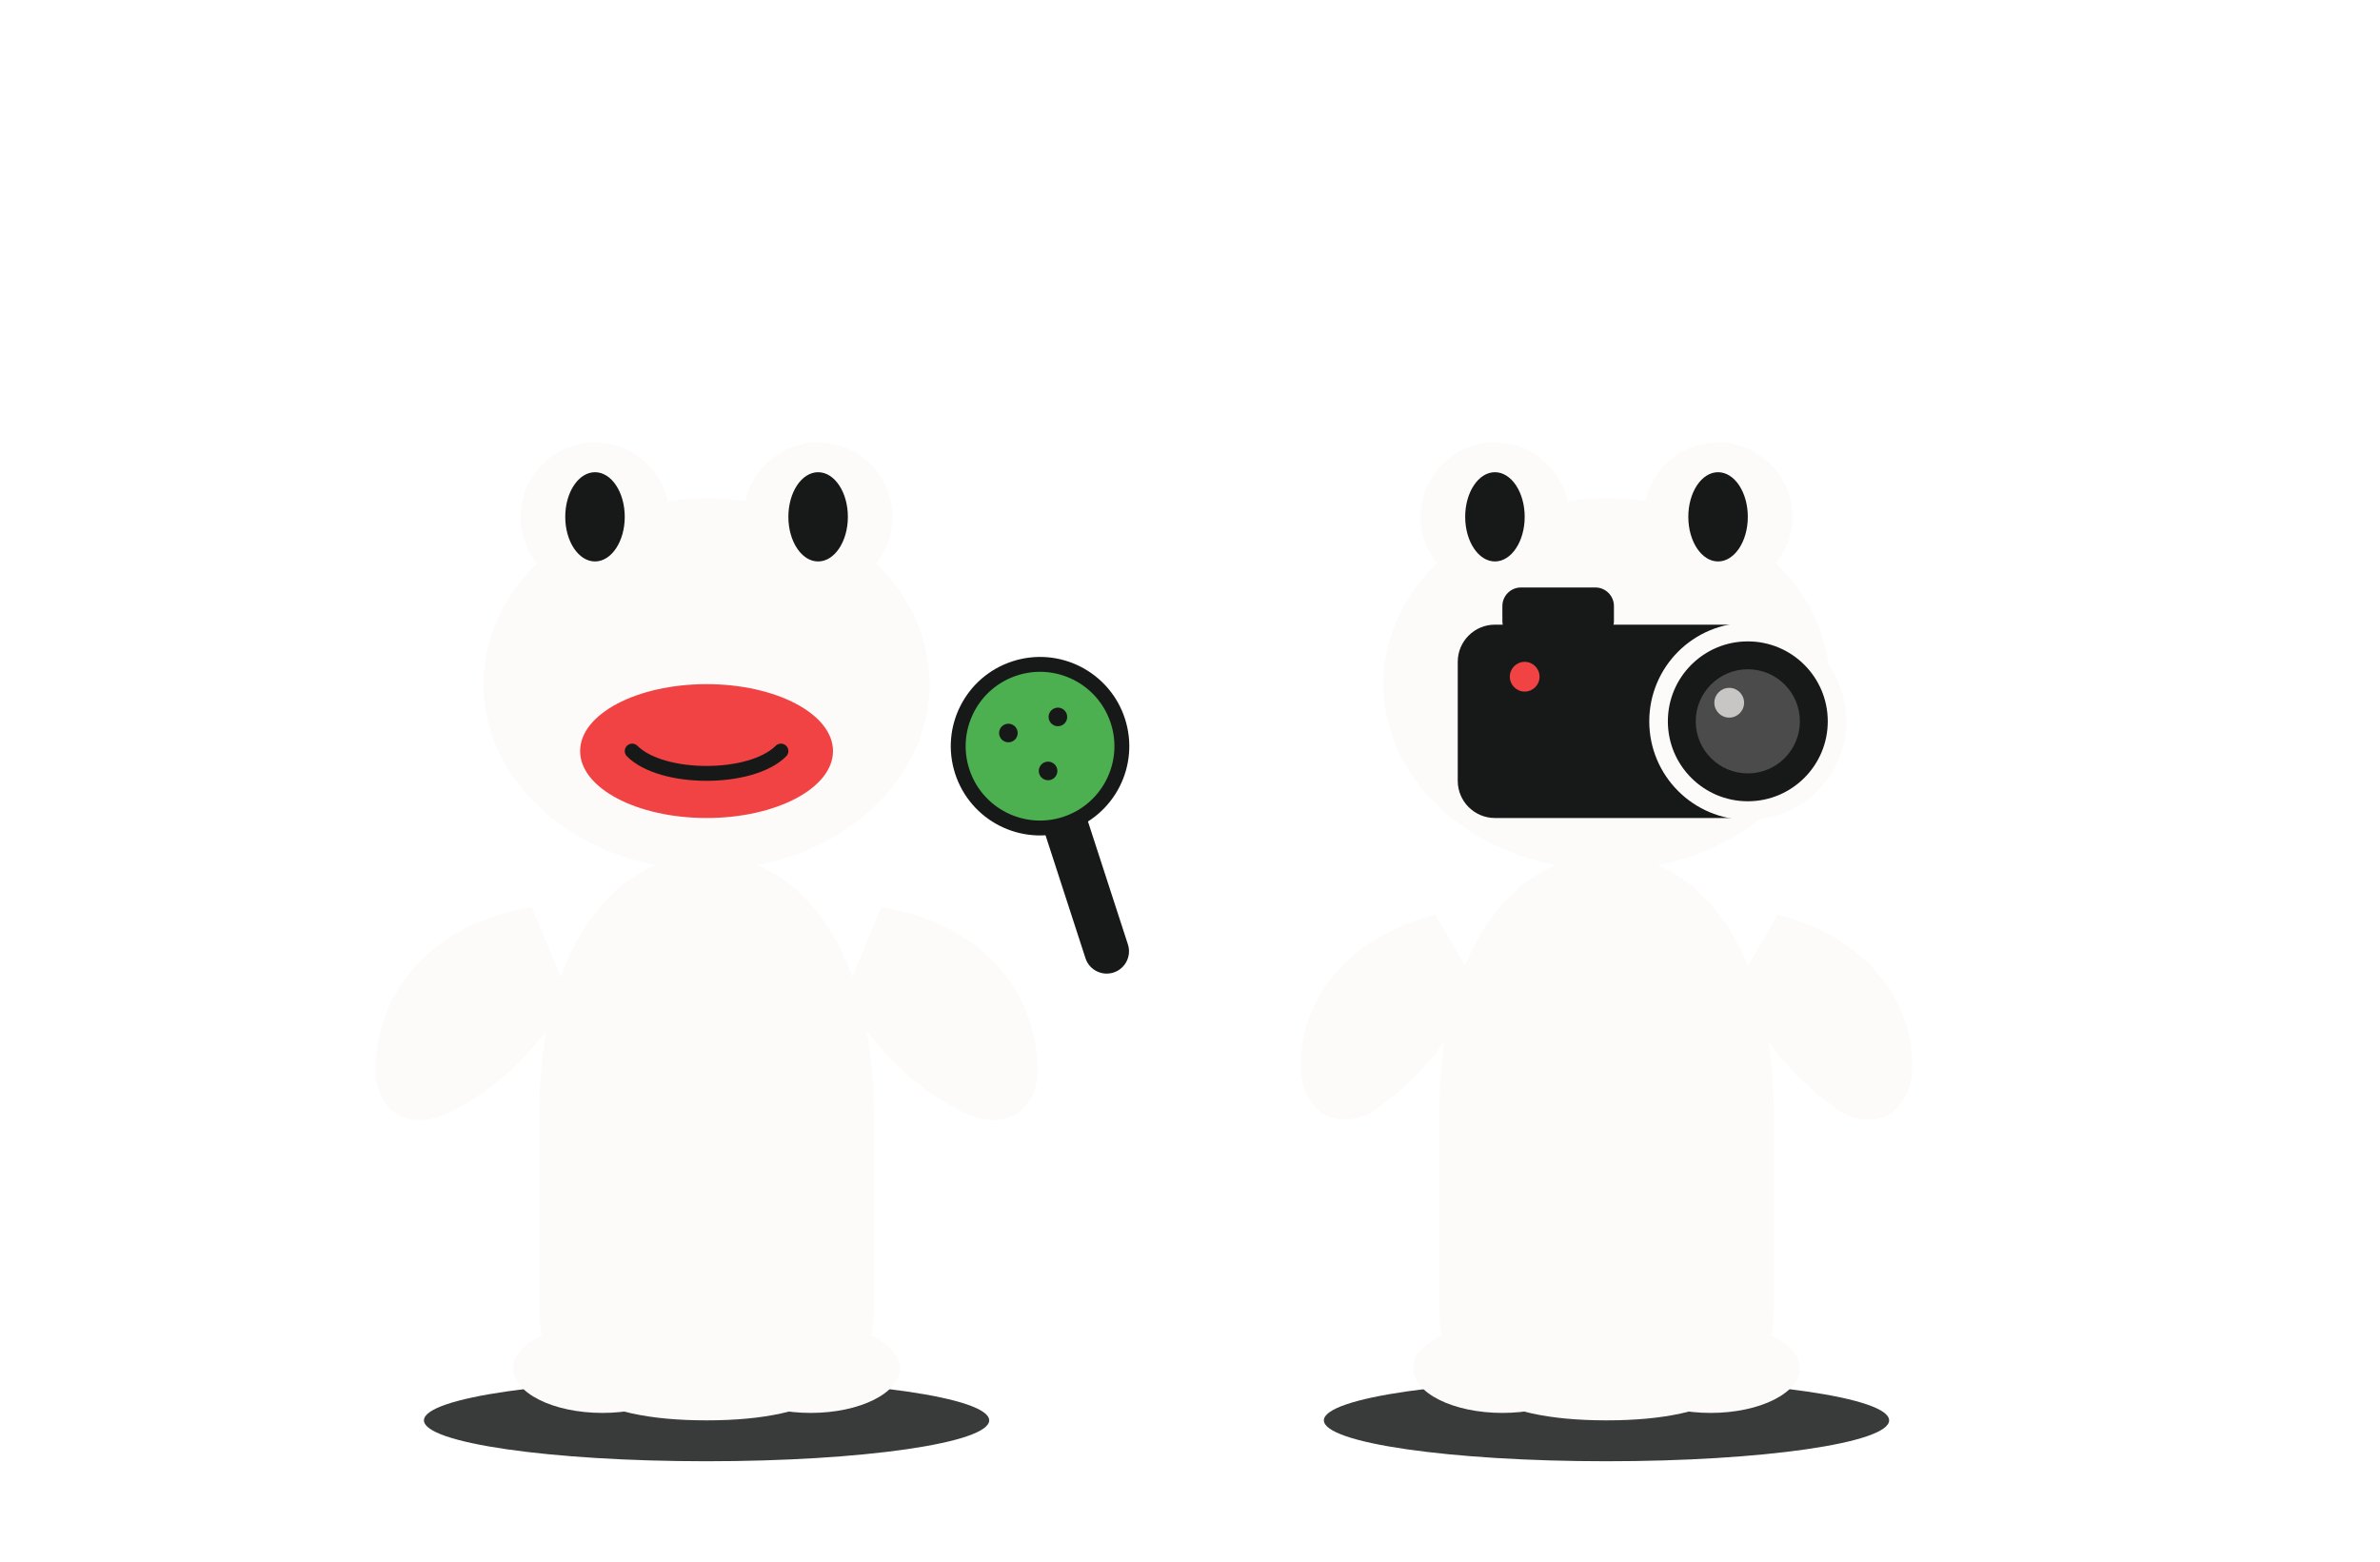
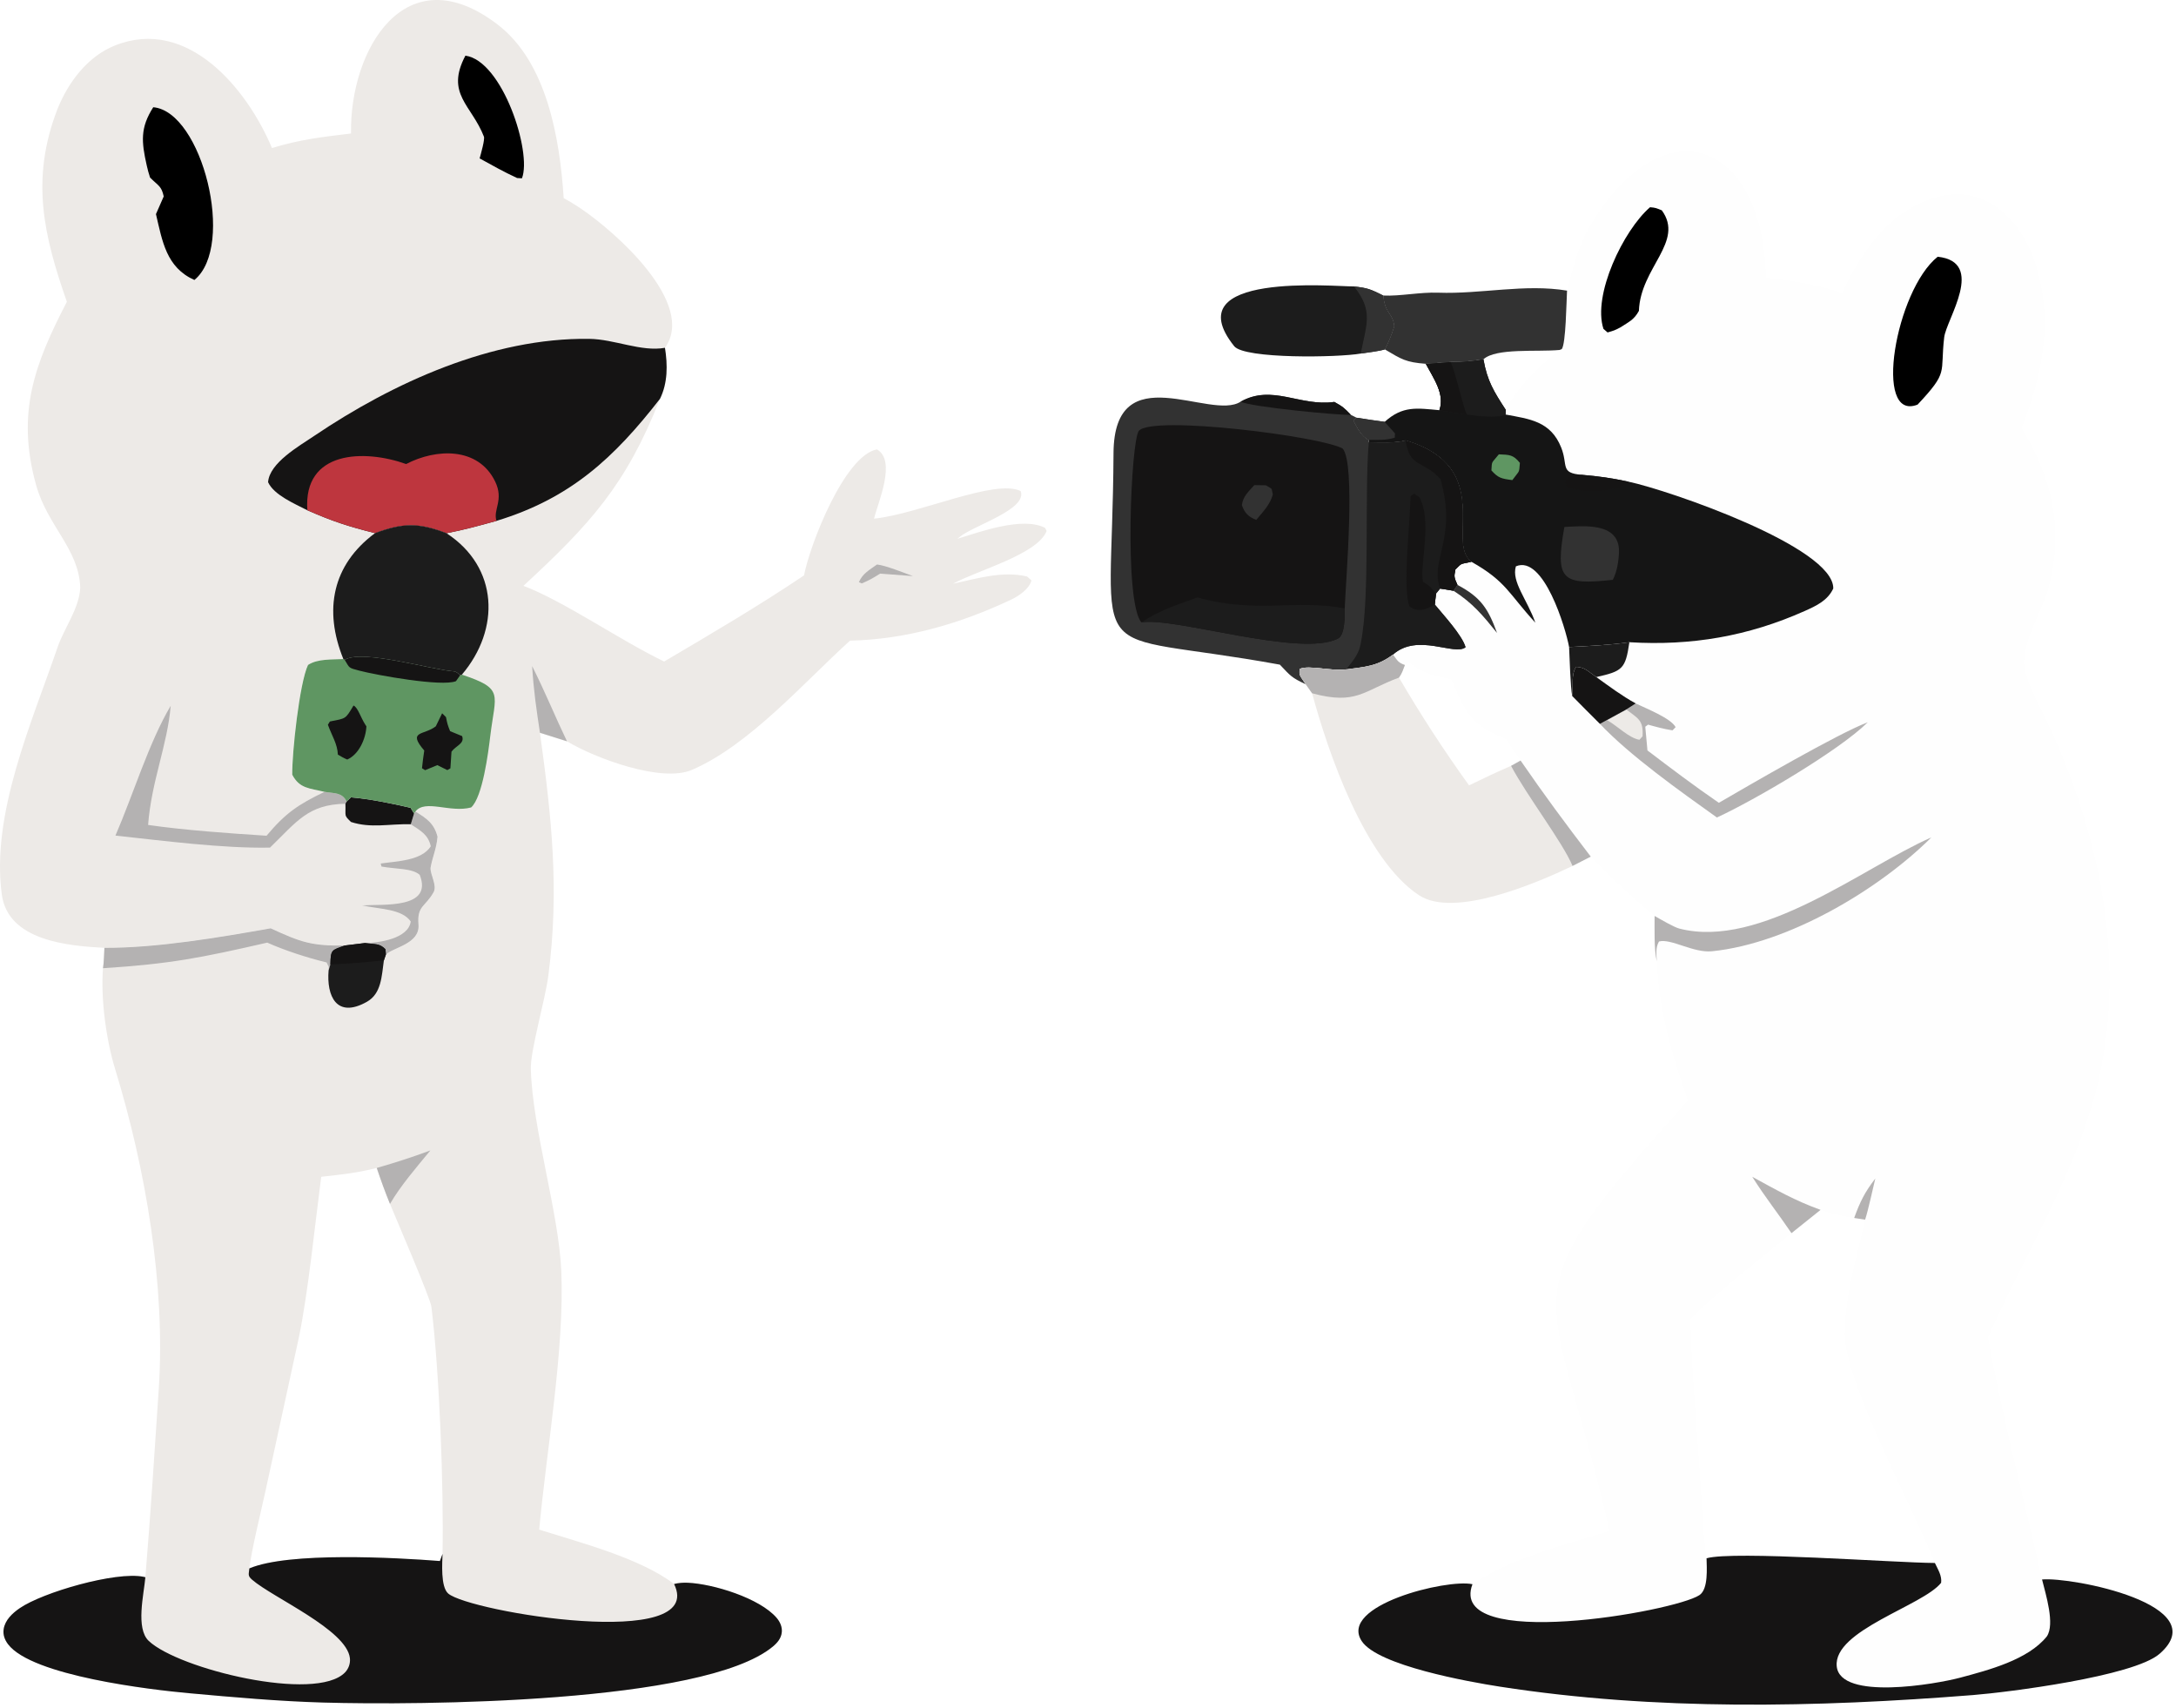
- <svg xmlns="http://www.w3.org/2000/svg" width="640" height="420" viewBox="0 0 640 420" fill="none">
-   <g id="sapo-reporter">
-     <ellipse cx="190" cy="382" rx="76" ry="11" fill="#171918" fill-opacity="0.85" />
-     <path d="M145 300c0-45 20-70 45-70s45 25 45 70v52c0 20-14 30-45 30s-45-10-45-30v-52z" fill="#FDFBFA" />
-     <ellipse cx="162" cy="368" rx="24" ry="12" fill="#FDFBFA" />
-     <ellipse cx="218" cy="368" rx="24" ry="12" fill="#FDFBFA" />
-     <ellipse cx="190" cy="184" rx="60" ry="50" fill="#FDFBFA" />
-     <circle cx="160" cy="139" r="20" fill="#FDFBFA" />
-     <circle cx="220" cy="139" r="20" fill="#FDFBFA" />
-     <ellipse cx="160" cy="139" rx="8" ry="12" fill="#171918" />
-     <ellipse cx="220" cy="139" rx="8" ry="12" fill="#171918" />
-     <ellipse cx="190" cy="202" rx="34" ry="18" fill="#F14343" />
-     <path d="M170 202c8 8 32 8 40 0" stroke="#171918" stroke-width="4" stroke-linecap="round" />
-     <path d="M143 244c-26 4-42 22-42 44 0 10 8 16 18 12 14-6 26-18 34-32" fill="#FDFBFA" />
-     <path d="M237 244c26 4 42 22 42 44 0 10-8 16-18 12-14-6-26-18-34-32" fill="#FDFBFA" />
-     <g transform="rotate(-18 284 214)">
-       <rect x="278" y="206" width="12" height="58" rx="6" fill="#171918" />
-       <circle cx="284" cy="200" r="22" fill="#4CAF50" />
-       <circle cx="284" cy="200" r="22" stroke="#171918" stroke-width="4" />
-       <circle cx="277" cy="194" r="2.5" fill="#171918" />
-       <circle cx="291" cy="194" r="2.5" fill="#171918" />
-       <circle cx="284" cy="207" r="2.5" fill="#171918" />
-     </g>
-   </g>
-   <g id="sapo-camera">
-     <ellipse cx="432" cy="382" rx="76" ry="11" fill="#171918" fill-opacity="0.85" />
-     <path d="M387 300c0-45 20-70 45-70s45 25 45 70v52c0 20-14 30-45 30s-45-10-45-30v-52z" fill="#FDFBFA" />
-     <ellipse cx="404" cy="368" rx="24" ry="12" fill="#FDFBFA" />
-     <ellipse cx="460" cy="368" rx="24" ry="12" fill="#FDFBFA" />
-     <ellipse cx="432" cy="184" rx="60" ry="50" fill="#FDFBFA" />
-     <circle cx="402" cy="139" r="20" fill="#FDFBFA" />
-     <circle cx="462" cy="139" r="20" fill="#FDFBFA" />
-     <ellipse cx="402" cy="139" rx="8" ry="12" fill="#171918" />
-     <ellipse cx="462" cy="139" rx="8" ry="12" fill="#171918" />
-     <ellipse cx="432" cy="202" rx="30" ry="16" fill="#F14343" />
-     <path d="M415 202c7 7 27 7 34 0" stroke="#171918" stroke-width="4" stroke-linecap="round" />
-     <path d="M386 246c-24 6-38 24-36 44 2 10 10 14 19 9 12-8 22-20 28-34" fill="#FDFBFA" />
-     <path d="M478 246c24 6 38 24 36 44-2 10-10 14-19 9-12-8-22-20-28-34" fill="#FDFBFA" />
-     <g>
-       <rect x="392" y="168" width="86" height="52" rx="10" fill="#171918" />
-       <rect x="404" y="158" width="30" height="14" rx="5" fill="#171918" />
-       <circle cx="470" cy="194" r="24" fill="#171918" stroke="#FDFBFA" stroke-width="5" />
-       <circle cx="470" cy="194" r="14" fill="#4B4B4B" />
-       <circle cx="465" cy="189" r="4" fill="#FDFBFA" fill-opacity="0.7" />
-       <circle cx="410" cy="182" r="4" fill="#F14343" />
-     </g>
-   </g>
+ <svg xmlns="http://www.w3.org/2000/svg" width="460" height="361" viewBox="0 0 460 361" fill="none">
+   <path d="M331.266 61.428C332.416 57.032 333.599 52.157 335.861 48.248C351.094 21.917 372.695 29.186 373.319 58.691C379.324 59.424 383.529 60.021 389.393 61.898C393.554 53.311 398.827 45.277 408.233 42.023C419.262 38.206 427.481 46.309 430.459 56.3C434.083 68.464 431.696 79.103 427.367 90.486C433.54 100.695 436.198 110.945 433.41 122.735C432.357 128.356 428.001 134.165 427.871 139.839C427.79 143.249 430.996 148.852 432.477 151.963C444.026 176.313 449.907 204.285 442.979 230.915C438.308 248.848 427.877 265.512 420.255 282.684C423.173 299.047 428.001 317.425 431.685 333.844C437.923 333.253 468.487 339.211 456.503 349.575C450.986 354.344 424.334 357.703 417.097 358.273C383.936 360.899 350.036 361.615 317.086 356.498C310.467 355.473 291.275 352.044 287.868 346.872C282.888 339.325 305.851 333.665 311.276 334.843C319.359 329.373 330.81 326.465 340.26 323.594C327.876 268.984 317.303 276.657 356.822 232.574C353.275 222.54 350.779 213.844 350.231 203.141C349.635 200.603 349.786 196.331 349.776 193.597C344.606 189.328 340.971 185.836 336.284 181.06L332.422 183.033C324.784 186.687 307.392 194.125 299.954 189.207C288.519 181.645 280.777 159.126 277.376 146.536L276.02 144.624C272.998 143.204 272.863 142.911 270.563 140.484C228.086 132.738 235.139 142.675 235.394 95.788C235.507 74.957 255.905 89.05 262.263 84.899C269 81.141 274.783 85.982 282.079 84.951C283.886 85.965 284.141 86.19 285.578 87.686L286.783 88.292C288.757 88.612 290.737 88.902 292.717 89.162C296.553 85.71 299.509 86.268 304.283 86.698C305.509 83.316 303.008 79.905 301.413 76.892L306.692 76.51C309.507 76.473 310.809 76.365 313.592 75.942C314.417 80.55 315.757 82.684 318.312 86.626C321.502 80.917 324.816 77.963 329.698 73.967L330.154 73.787C331.017 72.692 331.141 63.695 331.266 61.428ZM378.717 260.644C373.157 265.216 362.095 273.85 357.338 278.768C357.658 291.783 359.025 304.963 359.752 317.973C359.958 321.614 360.186 325.792 360.761 329.362C366.441 327.734 400.427 330.306 409.031 330.355C404.561 318.966 390.006 292.271 389.984 281.969C389.968 274.026 392.577 265.527 394.281 257.788L391.964 257.435C389.057 256.928 387.646 256.643 384.863 255.722L378.717 260.644ZM348.815 43.801C343.168 48.674 336.626 62.362 338.964 69.507L339.837 70.266C341.074 69.904 341.378 69.831 342.555 69.191C344.345 68.035 345.463 67.564 346.461 65.704C346.765 56.547 356.15 51.108 351.3 44.455C350.182 44.017 350.041 43.895 348.815 43.801ZM310.554 165.997C313.484 164.559 316.435 163.184 319.424 161.874L321.442 160.746L318.437 156.263C310.901 153.246 309.892 150.773 306.811 143.574C303.209 142.87 301.327 142.478 298.305 140.373L297.86 140.06L296.992 140.564C296.537 141.715 296.444 142.198 295.745 143.223C300.307 151.05 305.254 158.65 310.554 165.997ZM409.622 54.264C400.715 61.367 395.892 89.262 405.374 85.518C412.025 78.412 410.089 79.083 410.995 71.308C411.434 67.504 419.891 55.379 409.622 54.264Z" fill="#FEFEFE" />
+   <path d="M348.815 43.801C343.168 48.674 336.626 62.362 338.964 69.507L339.837 70.266C341.074 69.904 341.378 69.831 342.555 69.191C344.345 68.035 345.463 67.564 346.461 65.704C346.765 56.547 356.15 51.108 351.3 44.455C350.182 44.017 350.041 43.895 348.815 43.801Z" fill="black" />
+   <path d="M409.622 54.264C400.715 61.367 395.892 89.262 405.374 85.518C412.025 78.412 410.089 79.083 410.995 71.308C411.434 67.504 419.891 55.379 409.622 54.264Z" fill="black" />
+   <path d="M262.263 84.898C269 81.14 274.783 85.981 282.079 84.95C283.886 85.964 284.141 86.189 285.578 87.685L286.783 88.291L286.153 88.91C286.859 90.297 287.857 92.287 289.354 92.971V93.482C291.589 93.502 295.142 93.718 297.133 93.083C316.261 98.878 305.401 114.676 311.053 118.743C308.542 119.331 309.22 118.84 307.668 120.365C307.337 121.987 307.408 122.05 308.097 123.625L307.256 124.855L304.451 124.399L303.573 125.462L303.312 127.772C305.113 129.964 309.111 134.275 309.816 136.797C307.489 138.706 299.71 133.705 294.475 138.35C291.182 140.826 288.638 140.934 284.575 141.483C281.434 141.9 276.741 140.522 274.783 141.378C274.474 142.806 275.043 143.044 276.02 144.623C272.998 143.203 272.863 142.91 270.563 140.483C228.086 132.737 235.139 142.674 235.394 95.787C235.507 74.956 255.905 89.049 262.263 84.898Z" fill="#323232" />
+   <path d="M289.354 93.483C291.589 93.503 295.142 93.719 297.133 93.084C316.261 98.879 305.401 114.677 311.053 118.744C308.542 119.332 309.22 118.841 307.668 120.366C307.337 121.988 307.408 122.051 308.097 123.626L307.256 124.856L304.451 124.4L303.572 125.463L303.312 127.773C305.113 129.965 309.111 134.276 309.816 136.799C307.489 138.707 299.71 133.706 294.475 138.351C291.182 140.827 288.638 140.935 284.575 141.484C285.85 139.875 287.162 138.399 287.58 136.377L287.656 135.991C289.679 126.112 288.399 104.829 289.354 93.483Z" fill="#1C1C1C" />
+   <path d="M297.133 93.084C316.261 98.879 305.401 114.677 311.053 118.744C308.542 119.332 309.22 118.841 307.668 120.366C307.337 121.988 307.408 122.051 308.097 123.626L307.256 124.856L304.451 124.4C302.14 118.325 308.151 113.95 304.506 101.257C300.773 97.139 298.034 99.032 297.133 93.084Z" fill="#151414" />
+   <path d="M303.312 127.773C301.375 128.933 299.889 129.443 297.974 128.2C296.444 124.565 298.088 110.361 298.191 104.893L298.929 104.33L300.063 105.088C302.802 110.099 300.144 119.203 300.795 122.951C302.325 123.872 302.406 124.056 303.572 125.463L303.312 127.773Z" fill="#151414" />
+   <path d="M262.263 84.898C269 81.14 274.783 85.981 282.08 84.95C283.886 85.964 284.141 86.189 285.578 87.685C283.116 87.805 264.405 86.019 262.263 84.898Z" fill="#151414" />
+   <path d="M241.296 131.554C237.564 127.327 239.083 92.914 240.764 91.045C243.764 87.724 279.356 92.228 283.848 94.818C286.609 98.111 284.521 122.348 284.271 128.591C284.282 130.397 284.304 134.185 282.872 134.945C275.082 139.069 248.088 130.311 241.296 131.554Z" fill="#151414" />
+   <path d="M253.127 126.272C265.355 129.742 273.883 126.609 284.271 128.592C284.282 130.398 284.304 134.186 282.872 134.945C275.082 139.069 248.088 130.312 241.296 131.555C245.272 128.896 248.663 127.912 253.127 126.272Z" fill="#1C1C1C" />
+   <path d="M265.159 102.537L267.595 102.572C269.12 103.55 268.691 102.891 269.071 104.506C268.528 106.619 266.971 108.197 265.566 109.888C263.895 109.238 263.038 108.361 262.528 106.727C262.832 104.829 263.857 104.014 265.159 102.537Z" fill="#323232" />
+   <path d="M360.761 329.362C366.44 327.734 400.427 330.306 409.03 330.354C409.709 331.803 410.533 333.035 410.349 334.543C406.508 339.405 387.499 344.593 388.281 352.206C389.024 359.482 409.269 355.971 414.396 354.593C420.309 353.009 428.723 350.838 432.693 345.879C434.451 343.269 432.46 336.996 431.684 333.844C437.923 333.252 468.486 339.21 456.503 349.574C450.986 354.343 424.334 357.702 417.097 358.272C383.935 360.898 350.036 361.614 317.085 356.498C310.467 355.472 291.274 352.043 287.867 346.872C282.887 339.324 305.851 333.664 311.275 334.842C305.861 349.113 354.001 340.67 359.263 337.143C361.189 335.851 360.788 331.288 360.761 329.362Z" fill="#151414" />
+   <path d="M306.692 76.51C309.507 76.473 310.809 76.365 313.592 75.942C314.417 80.55 315.756 82.684 318.312 86.626L318.279 87.615C323.308 88.562 327.805 88.992 330.035 94.6C331.537 98.377 329.72 99.984 334.358 100.351C338.226 100.696 340.472 101.011 344.264 101.808C352.661 103.58 387.689 115.612 387.548 124.383C386.371 126.934 383.957 128.051 381.505 129.146C369.522 134.489 357.533 136.536 344.443 135.742C340.043 136.357 336.127 136.53 331.7 136.761C331.011 132.892 326.329 117.172 320.454 119.705C319.472 122.963 322.836 126.683 324.566 131.605C318.93 125.508 318.463 122.908 311.053 118.744C305.401 114.677 316.261 98.879 297.133 93.084C295.142 93.718 291.589 93.503 289.354 93.482V92.972C287.857 92.287 286.859 90.298 286.153 88.911L286.783 88.292C288.757 88.612 290.737 88.902 292.717 89.162C296.553 85.71 299.509 86.268 304.283 86.698C305.509 83.315 303.008 79.904 301.413 76.892L306.692 76.51Z" fill="#151515" />
+   <path d="M306.692 76.51C309.507 76.473 310.809 76.365 313.592 75.942C314.417 80.55 315.757 82.684 318.312 86.626L318.279 87.615C316.207 88.493 312.285 87.902 310.093 87.61C308.2 87.428 306.171 87.025 304.283 86.698C305.509 83.315 303.008 79.904 301.414 76.892L306.692 76.51Z" fill="#1C1C1C" />
+   <path d="M301.414 76.892L306.692 76.51C307.929 79.509 309.388 86.439 310.093 87.61C308.2 87.428 306.171 87.025 304.283 86.698C305.509 83.315 303.008 79.904 301.414 76.892Z" fill="#151414" />
+   <path d="M334.358 100.352C338.226 100.696 340.472 101.011 344.264 101.808C341.801 104.239 334.233 104.352 331.13 102.723L330.892 101.656C332.172 100.336 332.264 100.684 334.358 100.352Z" fill="#151414" />
+   <path d="M286.783 88.293C288.757 88.613 290.737 88.903 292.717 89.163L294.898 91.61L294.844 92.519C292.929 93.082 291.345 92.962 289.354 92.972C287.857 92.288 286.859 90.299 286.153 88.912L286.783 88.293Z" fill="#323232" />
+   <path d="M330.702 111.385C334.537 111.206 342.457 110.236 342.246 116.718C342.181 118.617 341.833 120.867 340.944 122.554C330.105 123.733 328.722 122.601 330.702 111.385Z" fill="#323232" />
+   <path d="M316.853 96.027C319.104 96.128 319.885 96.088 321.301 97.835C321.1 100.135 321.312 99.268 319.706 101.476C317.341 101.181 316.69 100.998 315.279 99.427C315.42 97.279 315.214 98.097 316.853 96.027Z" fill="#5F9662" />
+   <path d="M294.475 138.351C295.43 139.653 295.549 140.058 296.992 140.564C296.537 141.715 296.444 142.198 295.744 143.223C300.307 151.05 305.254 158.65 310.554 165.997C313.484 164.559 316.435 163.184 319.424 161.874C322.755 168.186 330.382 178.107 332.422 183.033C324.784 186.687 307.392 194.125 299.954 189.208C288.519 181.645 280.777 159.126 277.376 146.536L276.02 144.624C275.043 143.045 274.474 142.807 274.783 141.378C276.741 140.523 281.434 141.901 284.575 141.484C288.638 140.935 291.182 140.827 294.475 138.351Z" fill="#EDEAE7" />
+   <path d="M294.475 138.351C295.43 139.653 295.549 140.058 296.992 140.564C296.537 141.715 296.444 142.198 295.744 143.223C288.199 145.984 286.799 149.073 277.376 146.536L276.02 144.624C275.043 143.045 274.474 142.807 274.783 141.378C276.741 140.523 281.434 141.901 284.575 141.484C288.638 140.935 291.182 140.827 294.475 138.351Z" fill="#B4B2B2" />
+   <path d="M345.788 148.684C348.045 149.772 353.204 151.799 354.224 153.689L353.567 154.37C351.604 154.05 350.285 153.686 348.403 153.162L347.806 153.602L348.267 158.616C353.318 162.45 358.119 166.088 363.359 169.682C369.961 165.851 388.655 154.976 394.839 152.665C388.774 158.66 370.856 169.157 362.947 172.789C355.249 167.292 344.627 159.776 338.226 153.007L339.712 152.194L343.797 149.959L345.788 148.684Z" fill="#B4B2B2" />
+   <path d="M343.797 149.958C346.336 151.898 347.443 152.239 347.231 155.633L346.564 156.365C344.329 155.958 342.126 153.597 339.712 152.194L343.797 149.958Z" fill="#EDEAE7" />
+   <path d="M349.775 193.597C350.953 194.26 353.849 195.968 354.994 196.263C372.212 200.705 393.846 183.331 408.287 176.995C397.232 188.001 378.136 199.404 361.927 201.06C357.967 201.464 353.307 198.327 350.703 198.994C349.943 200.345 350.177 201.541 350.231 203.141C349.634 200.603 349.786 196.331 349.775 193.597Z" fill="#B4B2B2" />
+   <path d="M332.356 147.104C332.573 144.982 332.107 142.542 333.186 140.944C335.134 141.061 335.617 141.85 337.45 143.107C340.163 145.048 342.864 147.087 345.788 148.683L343.797 149.958L339.712 152.193L338.226 153.006C336.257 151.052 334.299 149.085 332.356 147.104Z" fill="#151414" />
+   <path d="M321.442 160.746C326.422 167.978 330.924 174.063 336.284 181.06L332.422 183.033C330.382 178.107 322.755 168.186 319.424 161.874L321.442 160.746Z" fill="#B4B2B2" />
+   <path d="M331.7 136.762C336.127 136.531 340.044 136.358 344.443 135.742C343.629 141.425 342.984 141.858 337.45 143.108C335.617 141.851 335.134 141.062 333.187 140.945C332.107 142.543 332.574 144.983 332.357 147.105C331.988 145.28 331.809 138.937 331.7 136.762Z" fill="#1C1C1C" />
+   <path d="M370.422 248.736C375.576 251.536 379.324 253.715 384.863 255.722L378.717 260.643C375.874 256.453 373.254 253.204 370.422 248.736Z" fill="#B4B2B2" />
+   <path d="M308.097 123.625C313.098 126.268 314.601 128.684 316.467 133.779C313.478 130.085 311.357 127.492 307.256 124.855L308.097 123.625Z" fill="#323232" />
+   <path d="M391.964 257.435C393.255 253.921 394.14 252.1 396.434 249.094C395.876 251.374 394.959 255.717 394.281 257.788L391.964 257.435Z" fill="#B4B2B2" />
+   <path d="M74.207 28.217C73.884 10.548 85.694 -9.747 105.204 5.193C115.602 13.154 118.345 29.247 119.163 41.885C120.41 42.556 121.623 43.292 122.794 44.089C130.135 49.035 147.258 64.164 140.571 73.516C141.144 77.114 141.173 80.951 139.512 84.309C132.379 102.477 124.743 110.804 110.655 123.825C119.166 127.041 131.204 135.412 140.399 139.82C150.251 134.021 160.473 128.004 169.969 121.621C171.189 115.171 178.528 96.273 185.383 94.986C189.563 97.367 185.606 106.178 184.769 109.628C194.304 108.641 210.275 101.145 215.765 103.791C217.234 107.671 205.903 111.031 202.94 113.438L202.385 113.881C207.225 112.4 216.185 109.13 220.92 111.568L221.256 112.227C219.311 117.209 206.664 120.51 201.459 123.382C206.634 122.258 211.959 120.621 217.118 121.852L218.043 122.671C217.619 124.444 215.399 125.959 213.811 126.711C203.039 131.807 191.524 135.161 179.692 135.408C170.063 144.105 158.414 157.508 146.268 162.726C139.826 165.493 125.799 160.258 119.86 156.685L114.146 154.882C116.612 172.811 118.278 188.007 115.92 206.208C115.255 211.339 112.113 222.015 112.215 225.924C112.547 238.572 118.14 256.278 118.658 268.707C119.348 285.257 115.539 306.468 113.984 323.307C122.829 326.101 135.342 329.34 142.499 334.799C143.425 334.56 144.423 334.495 145.376 334.533C150.698 334.756 160.592 337.762 164.187 341.967C164.899 342.803 165.366 343.855 165.272 344.951C165.157 346.281 164.33 347.236 163.331 348.061C148.693 360.096 88.283 360.427 68.372 359.857C58.945 359.591 49.364 358.734 39.967 357.882C31.895 357.149 6.8 354.23 1.709 347.54C0.989 346.596 0.588 345.516 0.776 344.322C1.078 342.407 2.63 340.969 4.151 339.921C9.013 336.563 24.484 332.086 30.336 333.274C30.469 333.301 30.599 333.334 30.731 333.367C31.818 320.138 32.678 306.982 33.563 293.582C35.01 271.676 30.777 246.966 24.353 226.013C22.419 219.702 21.277 211.107 21.774 204.646C21.953 203.658 22.013 201.44 22.076 200.341C14.505 199.924 1.713 198.91 0.382 189.065C-1.921 172.028 6.714 152.754 12.162 136.831C13.556 132.757 16.748 128.631 16.964 124.229C16.716 116.065 10.043 111.179 7.637 102.541C3.369 87.221 7.36 76.877 14.135 63.789C9.236 49.758 6.414 37.911 12.133 23.089C14.392 17.442 18.479 11.937 24.292 9.618C39.735 3.456 52.288 18.876 57.495 31.29C63.5 29.462 68.043 28.961 74.207 28.217ZM67.904 248.731C66.592 258.748 65.135 273.318 63.16 282.783L56.039 315.52C55.185 319.438 53.138 327.751 52.715 331.5C61.057 327.973 83.709 329.216 92.996 329.943L93.55 328.434C93.809 314.25 92.93 290.455 91.197 276.203C90.975 274.383 83.734 257.606 82.442 254.465C81.376 251.834 80.548 249.555 79.643 246.862C75.334 247.943 72.299 248.235 67.904 248.731ZM57.495 31.29C52.288 18.876 39.735 3.456 24.292 9.618C18.479 11.937 14.392 17.442 12.133 23.089C6.414 37.911 9.236 49.758 14.135 63.789C7.36 76.877 3.369 87.221 7.637 102.541C10.043 111.179 16.716 116.065 16.964 124.229C16.748 128.631 13.556 132.757 12.162 136.831C6.714 152.754 -1.921 172.028 0.382 189.065C1.713 198.91 14.505 199.924 22.076 200.341C33.145 200.385 46.293 198.152 57.222 196.215C63.567 199.146 65.88 199.96 72.865 199.847L77.165 199.321C79.352 199.634 80.224 199.335 81.492 200.641L81.581 201.745C83.166 200.208 88.805 199.498 88.463 195.414C88.126 191.397 89.933 191.69 91.659 188.569C92.443 187.152 90.954 184.916 91.009 183.448C91.452 180.966 92.245 179.54 92.487 176.841C91.769 174.066 90.228 172.998 87.814 171.526L87.532 171.94L86.797 170.74C83.046 169.863 78.02 168.835 74.19 168.528L73.281 169.405C72.273 167.427 70.691 167.732 68.606 167.366C65.434 166.59 63.336 166.706 61.783 163.743C61.711 159.219 63.308 144.372 65.116 140.549C67.166 139.204 70.103 139.446 72.584 139.3C68.388 128.942 70.228 119.399 79.281 112.683C85.132 110.505 88.469 110.435 94.391 112.706C98.167 111.977 101.278 111.117 104.958 110.095C120.61 105.342 129.819 96.764 139.512 84.309C141.173 80.951 141.144 77.114 140.571 73.516C147.258 64.164 130.135 49.035 122.794 44.089C121.623 43.292 120.41 42.556 119.163 41.885C118.345 29.247 115.602 13.154 105.204 5.193C85.694 -9.747 73.884 10.548 74.207 28.217C68.043 28.961 63.5 29.462 57.495 31.29Z" fill="#EDEAE7" />
+   <path d="M74.207 28.217C73.884 10.548 85.694 -9.747 105.204 5.193C115.602 13.154 118.345 29.247 119.163 41.885C120.41 42.556 121.623 43.292 122.794 44.089C130.135 49.035 147.258 64.164 140.571 73.516C141.144 77.114 141.173 80.951 139.512 84.309C129.819 96.764 120.61 105.342 104.958 110.095C101.278 111.117 98.167 111.977 94.391 112.706C88.469 110.435 85.132 110.505 79.281 112.683C70.228 119.399 68.388 128.942 72.584 139.3C70.103 139.446 67.166 139.204 65.116 140.549C63.308 144.372 61.711 159.219 61.783 163.743C63.336 166.706 65.434 166.59 68.606 167.366C70.691 167.732 72.273 167.427 73.281 169.405L74.19 168.528C78.02 168.835 83.046 169.863 86.797 170.74L87.532 171.94L87.814 171.526C90.228 172.998 91.769 174.066 92.487 176.841C92.245 179.54 91.452 180.966 91.009 183.448C90.954 184.916 92.443 187.152 91.659 188.569C89.933 191.69 88.126 191.397 88.463 195.414C88.805 199.498 83.166 200.208 81.581 201.745L81.492 200.641C80.224 199.335 79.352 199.634 77.165 199.321L72.865 199.847C65.88 199.96 63.567 199.146 57.222 196.215C46.293 198.152 33.145 200.385 22.076 200.341C14.505 199.924 1.713 198.91 0.382 189.065C-1.921 172.028 6.714 152.754 12.162 136.831C13.556 132.757 16.748 128.631 16.964 124.229C16.716 116.065 10.043 111.179 7.637 102.541C3.369 87.221 7.36 76.877 14.135 63.789C9.236 49.758 6.414 37.911 12.133 23.089C14.392 17.442 18.479 11.937 24.292 9.618C39.735 3.456 52.288 18.876 57.495 31.29C63.5 29.462 68.043 28.961 74.207 28.217ZM31.721 37.533C33.548 39.351 34.13 39.32 34.608 41.516C34.054 42.758 33.507 44.003 32.967 45.251C34.313 50.988 35.153 56.534 41.093 59.18C49.866 52.027 42.716 23.557 32.395 22.662C29.604 27.027 29.899 29.986 31.017 34.968C31.206 35.836 31.441 36.692 31.721 37.533ZM101.389 33.482C104.055 34.954 106.544 36.353 109.319 37.632L110.34 37.688C112.502 32.172 106.213 12.827 98.383 11.76C94.104 19.862 99.709 22.185 102.298 28.882C102.519 29.456 101.684 32.43 101.41 33.408C101.402 33.434 101.395 33.459 101.389 33.482Z" fill="#EDEAE7" />
+   <path d="M31.721 37.533C33.548 39.351 34.13 39.32 34.608 41.516C34.054 42.758 33.507 44.003 32.967 45.251C34.313 50.988 35.153 56.534 41.093 59.18C49.866 52.027 42.716 23.557 32.395 22.662C29.604 27.027 29.899 29.986 31.017 34.968C31.206 35.836 31.441 36.692 31.721 37.533Z" fill="black" />
+   <path d="M101.389 33.482C104.055 34.954 106.544 36.353 109.319 37.632L110.34 37.688C112.502 32.172 106.213 12.827 98.383 11.76C94.104 19.862 99.709 22.185 102.298 28.882C102.519 29.456 101.684 32.43 101.41 33.408L101.389 33.482Z" fill="black" />
+   <path d="M64.976 107.85C62.233 106.444 57.932 104.636 56.671 101.922C56.956 97.84 63.207 94.304 66.4 92.145C83.109 80.869 104.047 71.349 124.539 71.619C129.937 71.69 135.524 74.409 140.57 73.516C141.144 77.114 141.173 80.952 139.511 84.309C129.818 96.765 120.61 105.343 104.958 110.096C101.278 111.117 98.167 111.978 94.391 112.707C88.469 110.435 85.132 110.505 79.281 112.684C73.651 111.283 70.214 110.157 64.976 107.85Z" fill="#151414" />
+   <path d="M85.855 98.082C92.222 94.763 101.111 94.431 104.674 101.776C106.58 105.706 104.168 107.714 104.959 110.095C101.278 111.116 98.167 111.977 94.391 112.705C88.469 110.434 85.132 110.504 79.281 112.682C73.651 111.281 70.214 110.156 64.976 107.849C64.055 95.178 77.042 94.927 85.855 98.082Z" fill="#BE363E" />
+   <path d="M24.403 176.613C28.107 168.088 31.496 156.885 36.085 149.18C35.411 157.437 32 165.154 31.309 174.361C38.906 175.467 48.721 176.16 56.348 176.642C60.369 171.849 63.022 170.056 68.606 167.366C70.691 167.732 72.273 167.427 73.281 169.405L73.023 169.885C65.136 170.006 62.726 173.675 57.08 179.153C47.139 179.351 34.447 177.697 24.403 176.613Z" fill="#B4B2B2" />
+   <path d="M87.815 171.526C90.228 172.998 91.769 174.066 92.487 176.841C92.245 179.54 91.452 180.966 91.009 183.448C90.954 184.916 92.443 187.152 91.66 188.569C89.933 191.69 88.126 191.397 88.463 195.414C88.805 199.498 83.166 200.208 81.582 201.745L81.493 200.641C80.224 199.335 79.352 199.634 77.165 199.321C80.134 199.289 86.321 198.403 86.831 194.772C84.958 192.069 80.303 192.201 76.558 191.366C80.986 191.075 91.594 192.166 88.726 184.906C87.102 183.47 83.596 183.71 80.641 183.15L80.48 182.518C84.005 181.999 89.08 181.939 91.07 178.879C90.5 176.401 88.977 175.621 86.842 174.213L87.532 171.94L87.815 171.526Z" fill="#B4B2B2" />
+   <path d="M73.281 169.405L74.19 168.528C78.02 168.835 83.046 169.863 86.797 170.74L87.532 171.94L86.842 174.213C82.206 174.104 78.476 175.117 74.2 173.736C72.648 172.218 73.115 172.674 73.022 169.885L73.281 169.405Z" fill="#151414" />
+   <path d="M52.715 331.499C61.057 327.972 83.709 329.215 92.996 329.942L93.55 328.434C93.507 330.181 93.092 335.395 94.76 336.822C99.298 340.697 149.466 349.058 142.499 334.798C143.425 334.56 144.423 334.495 145.376 334.533C150.698 334.755 160.592 337.761 164.187 341.966C164.899 342.802 165.366 343.855 165.272 344.951C165.157 346.28 164.33 347.235 163.331 348.06C148.693 360.095 88.283 360.426 68.372 359.856C58.945 359.59 49.364 358.733 39.967 357.881C31.895 357.149 6.8 354.229 1.709 347.539C0.989 346.595 0.588 345.515 0.776 344.321C1.078 342.406 2.63 340.968 4.151 339.921C9.013 336.562 24.484 332.085 30.336 333.274C30.469 333.301 30.599 333.333 30.731 333.366C30.409 337.034 28.647 344.169 31.432 346.817C37.71 352.786 66.775 359.867 72.935 353.491C73.704 352.694 74.083 351.598 73.97 350.496C73.345 344.49 57.615 337.669 53.292 333.892C52.299 333.024 52.605 332.764 52.715 331.499Z" fill="#151414" />
+   <path d="M72.873 139.481C76.509 137.171 91.063 141.542 95.879 141.903C96.46 141.946 96.868 142.355 97.258 142.748L97.642 142.595C106.668 145.609 104.72 146.565 103.643 155.559C103.226 159.03 102.029 168.479 99.596 170.665C95.118 171.857 89.894 168.866 87.815 171.526L87.532 171.94L86.797 170.74C83.047 169.862 78.02 168.835 74.19 168.528L73.281 169.404C72.273 167.427 70.691 167.731 68.606 167.365C65.435 166.589 63.336 166.705 61.783 163.743C61.711 159.219 63.308 144.372 65.117 140.548C67.166 139.204 70.103 139.446 72.584 139.3L72.873 139.481Z" fill="#5F9662" />
+   <path d="M72.872 139.481C76.508 137.171 91.062 141.542 95.878 141.903C96.459 141.946 96.868 142.355 97.258 142.748L96.394 143.971C93.422 145.201 79.583 142.7 76.014 141.764C73.585 141.127 73.958 141.248 72.872 139.481Z" fill="#151414" />
+   <path d="M93.467 150.76L94.281 151.575C94.567 152.989 94.619 153.21 95.152 154.542L97.69 155.585C98.258 157.186 96.431 157.551 95.443 158.875C95.35 160.306 95.274 161.48 95.214 162.397L94.564 162.768L92.447 161.719L89.872 162.787L89.208 162.384C89.336 161.13 89.496 159.879 89.687 158.633C86.037 154.382 89.632 155.466 92.13 153.511C92.134 153.507 93.349 151.002 93.467 150.76Z" fill="#151414" />
+   <path d="M74.735 149.123C75.659 149.533 76.24 151.641 77.203 153.131L77.458 153.52C77.33 156.175 75.875 159.449 73.407 160.538C72.584 160.193 72.186 159.934 71.424 159.495C71.329 157.215 70.18 155.574 69.317 153.185L69.736 152.498C73.204 151.799 72.965 152.074 74.735 149.123Z" fill="#151414" />
+   <path d="M79.281 112.683C85.132 110.504 88.469 110.434 94.391 112.706C105.42 119.904 105.787 133.005 97.642 142.595L97.258 142.748C96.868 142.355 96.459 141.946 95.878 141.902C91.063 141.542 76.508 137.171 72.872 139.481L72.584 139.3C68.387 128.942 70.228 119.398 79.281 112.683Z" fill="#1C1C1C" />
+   <path d="M57.222 196.215C63.567 199.147 65.88 199.96 72.865 199.847C70.089 200.848 69.917 200.67 69.832 203.857L69.465 205.118L69.508 204.388C69.352 204.068 69.197 203.747 69.041 203.426C64.815 202.388 60.328 200.932 56.494 199.236C42.35 202.476 36.033 203.725 21.774 204.646C21.953 203.658 22.013 201.44 22.076 200.341C33.145 200.385 46.294 198.153 57.222 196.215Z" fill="#B4B2B2" />
+   <path d="M77.165 199.321C79.352 199.634 80.224 199.335 81.493 200.641L81.582 201.745L81.152 202.986C80.682 206.343 80.627 210.015 77.561 211.742C71.14 215.36 69.008 210.52 69.465 205.118L69.832 203.857C69.918 200.67 70.089 200.848 72.865 199.847L77.165 199.321Z" fill="#1C1C1C" />
+   <path d="M77.165 199.321C79.352 199.634 80.224 199.335 81.492 200.641L81.581 201.745L81.152 202.986C77.192 203.393 73.825 203.683 69.832 203.857C69.917 200.67 70.089 200.848 72.865 199.847L77.165 199.321Z" fill="#151414" />
+   <path d="M79.643 246.862C83.764 245.674 86.963 244.644 90.985 243.156C88.151 246.592 84.649 250.646 82.442 254.465C81.376 251.834 80.549 249.555 79.643 246.862Z" fill="#B4B2B2" />
+   <path d="M112.496 140.799C115.288 146.335 117.293 151.34 119.86 156.686L114.146 154.883C113.378 149.83 112.8 145.885 112.496 140.799Z" fill="#B4B2B2" />
+   <path d="M185.396 119.315C187.139 119.48 191.133 121.086 192.984 121.762L186.058 121.242C184.542 122.185 183.822 122.616 182.186 123.313L181.565 123.038C182.387 121.199 183.723 120.517 185.396 119.315Z" fill="#B4B2B2" />
+   <path d="M292.403 62.462C295.962 62.641 300.139 61.72 304.05 61.862C313.028 62.191 322.375 59.939 331.266 61.429C331.141 63.695 331.017 72.693 330.154 73.787L329.698 73.968C324.984 74.417 316.25 73.499 313.592 75.943C310.809 76.366 309.507 76.474 306.692 76.511L301.413 76.893C297.166 76.567 296.325 75.962 292.75 73.848C293.705 71.865 294.03 71.083 294.714 68.999C294.486 66.144 292.761 66.482 292.403 62.462Z" fill="#323232" />
+   <path d="M287.662 74.728C282.92 75.578 263.087 75.9 260.907 73.174C248.234 57.327 282.34 60.597 286.219 60.541C289.235 60.893 289.658 61.109 292.403 62.462C292.761 66.481 294.486 66.143 294.714 68.998C294.03 71.082 293.705 71.864 292.75 73.847C291.595 74.217 288.974 74.533 287.662 74.728Z" fill="#1C1C1C" />
+   <path d="M286.219 60.541C289.235 60.893 289.658 61.11 292.403 62.462C292.761 66.482 294.486 66.144 294.714 68.998C294.03 71.082 293.705 71.864 292.75 73.847C291.595 74.218 288.975 74.533 287.662 74.729C288.806 68.629 290.439 65.754 286.219 60.541Z" fill="#323232" />
</svg>
